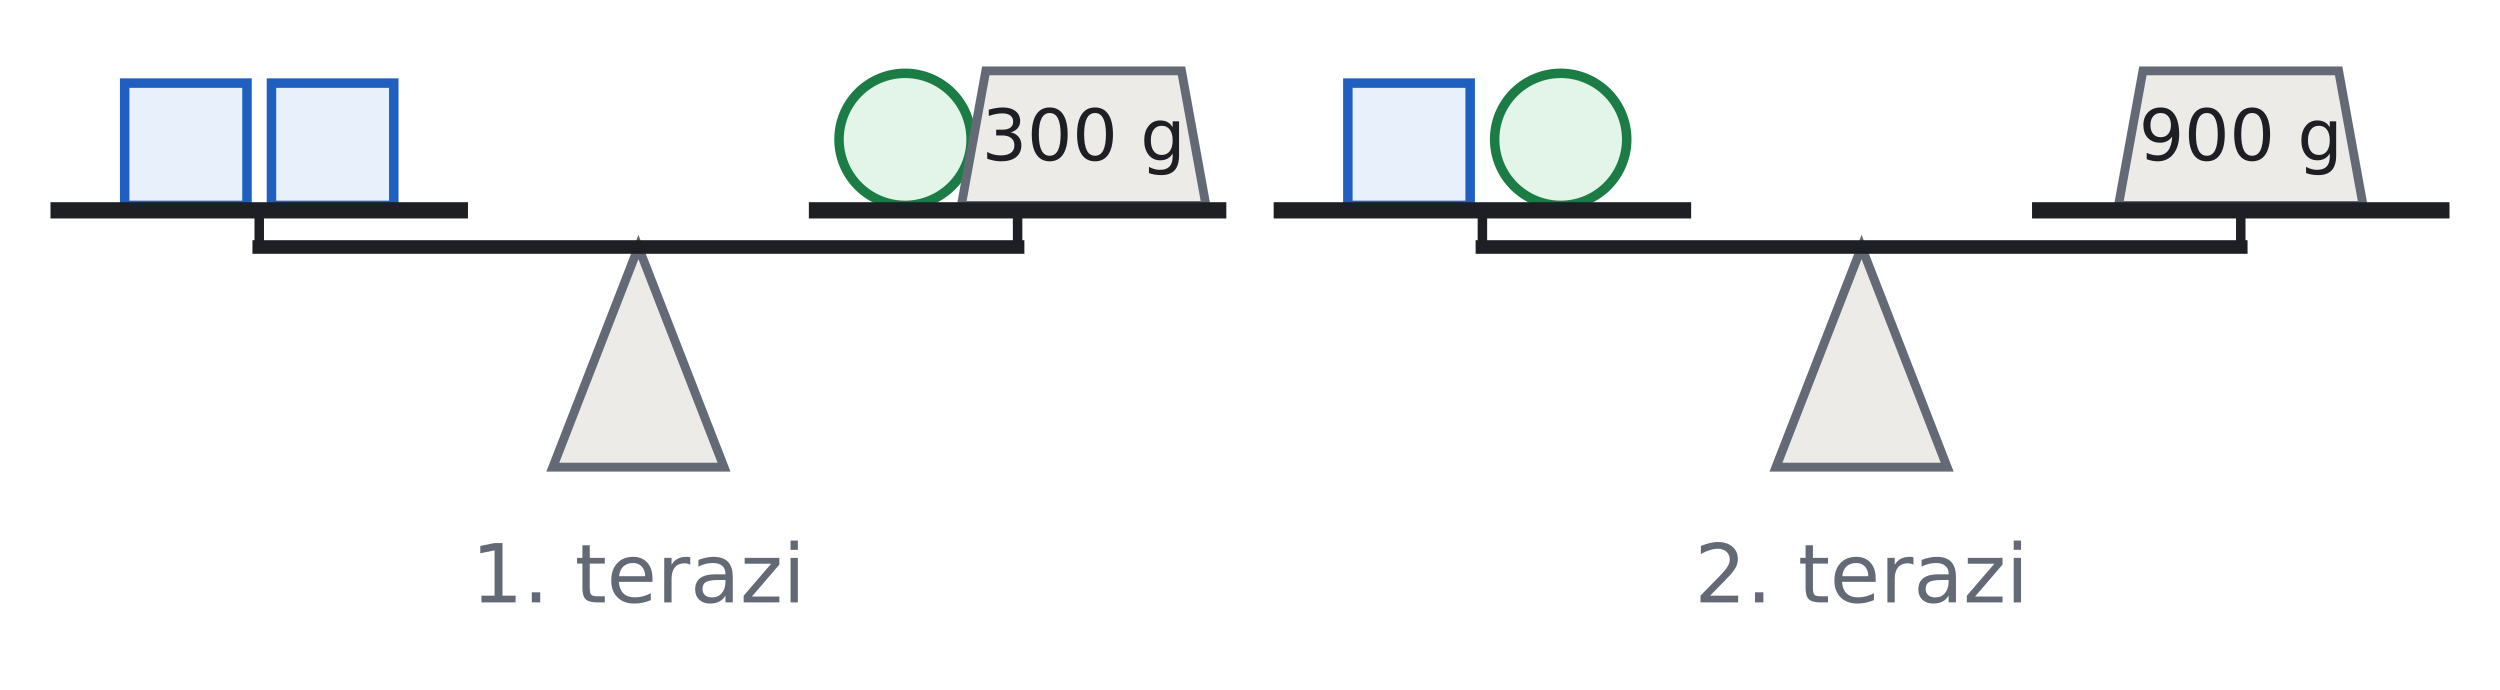
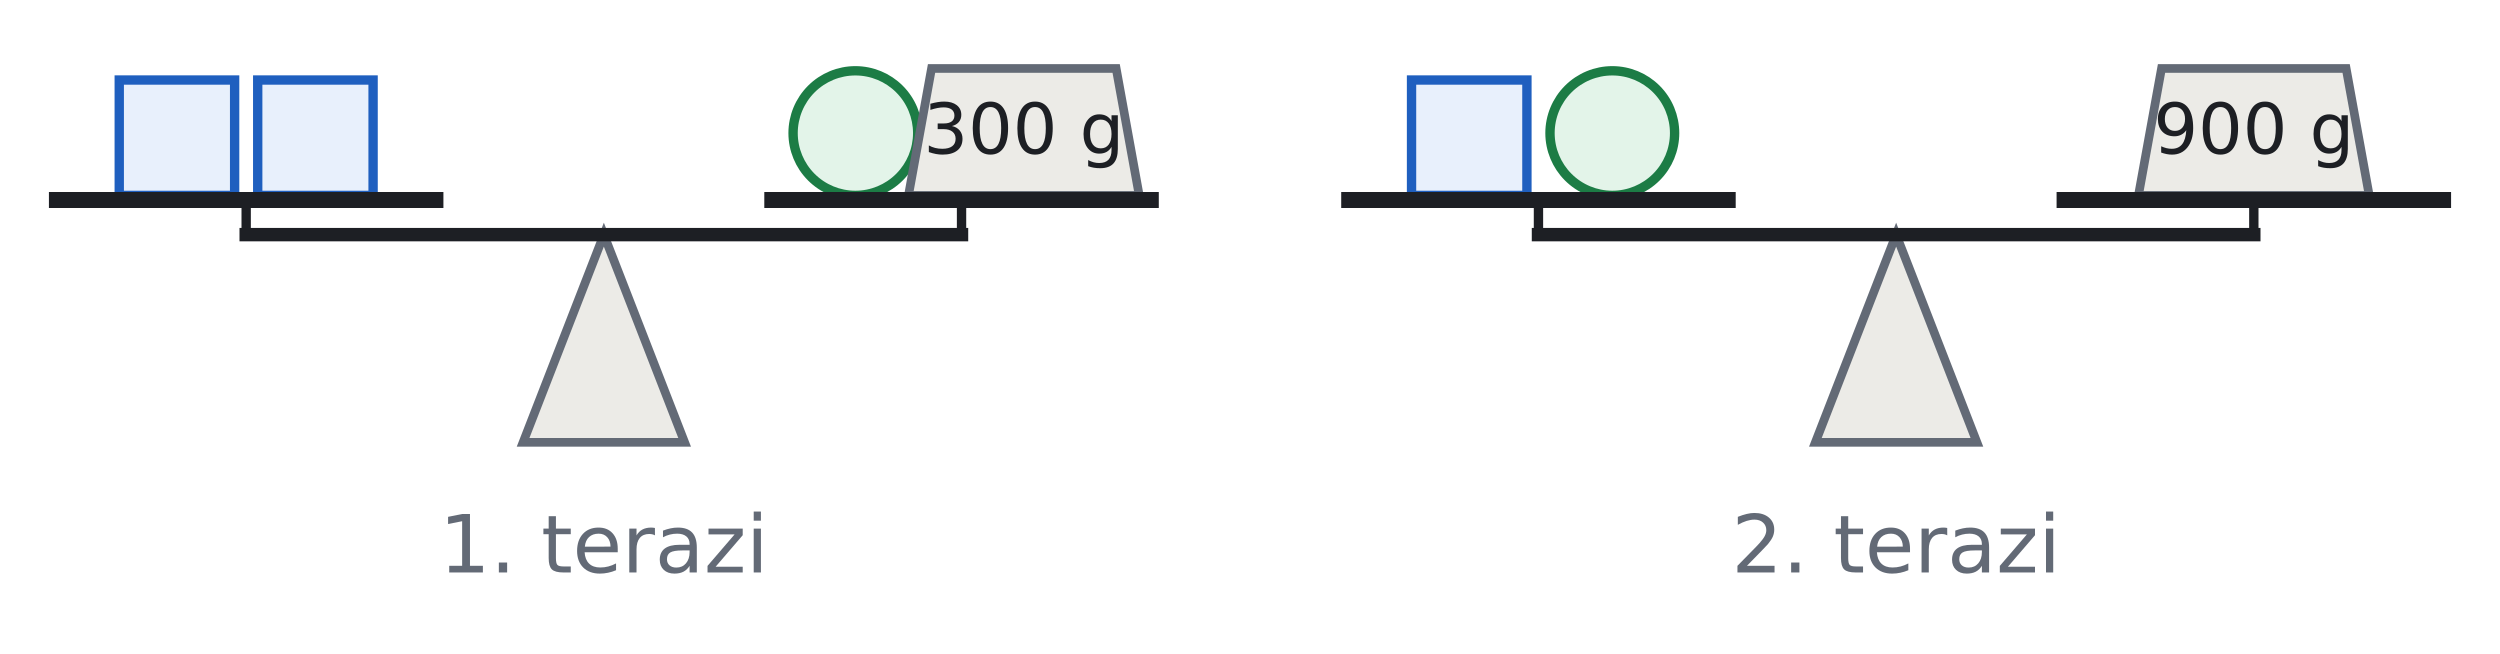
- <svg xmlns="http://www.w3.org/2000/svg" xmlns:xlink="http://www.w3.org/1999/xlink" width="368.64pt" height="101.702pt" viewBox="0 0 368.64 101.702" version="1.1">
+ <svg xmlns="http://www.w3.org/2000/svg" xmlns:xlink="http://www.w3.org/1999/xlink" width="374.22pt" height="97.877pt" viewBox="0 0 374.22 97.877" version="1.1">
  <defs>
    <style type="text/css">*{stroke-linejoin: round; stroke-linecap: butt}</style>
  </defs>
  <g id="figure_1">
    <g id="patch_1">
-       <path d="M 0 101.702  L 368.64 101.702  L 368.64 0  L 0 0  L 0 101.702  z " style="fill: none" />
+       <path d="M 0 97.877  L 374.22 97.877  L 374.22 -0  L 0 -0  L 0 97.877  z " style="fill: none" />
    </g>
    <g id="axes_1">
      <g id="patch_2">
-         <path d="M 81.513 68.887  L 106.764 68.887  L 94.138 36.422  z " clip-path="url(#p470eb01d3f)" style="fill: #ecebe7; stroke: #636a76; stroke-width: 1.3; stroke-linejoin: miter" />
+         <path d="M 78.3 66.21  L 102.48 66.21  L 90.39 35.121  z " clip-path="url(#p7fb19c937f)" style="fill: #ecebe7; stroke: #636a76; stroke-width: 1.3; stroke-linejoin: miter" />
      </g>
      <g id="patch_3">
-         <path d="M 18.385 30.289  L 36.422 30.289  L 36.422 12.253  L 18.385 12.253  z " clip-path="url(#p470eb01d3f)" style="fill: #e8f0fc; stroke: #1f5fbf; stroke-width: 1.4; stroke-linejoin: miter" />
+         <path d="M 17.85 29.249  L 35.121 29.249  L 35.121 11.978  L 17.85 11.978  z " clip-path="url(#p7fb19c937f)" style="fill: #e8f0fc; stroke: #1f5fbf; stroke-width: 1.4; stroke-linejoin: miter" />
      </g>
      <g id="patch_4">
-         <path d="M 40.029 30.289  L 58.065 30.289  L 58.065 12.253  L 40.029 12.253  z " clip-path="url(#p470eb01d3f)" style="fill: #e8f0fc; stroke: #1f5fbf; stroke-width: 1.4; stroke-linejoin: miter" />
+         <path d="M 38.576 29.249  L 55.847 29.249  L 55.847 11.978  L 38.576 11.978  z " clip-path="url(#p7fb19c937f)" style="fill: #e8f0fc; stroke: #1f5fbf; stroke-width: 1.4; stroke-linejoin: miter" />
      </g>
      <g id="patch_5">
-         <path d="M 133.457 30.289  C 136.04 30.289 138.518 29.263 140.344 27.437  C 142.171 25.61 143.197 23.133 143.197 20.55  C 143.197 17.967 142.171 15.489 140.344 13.663  C 138.518 11.836 136.04 10.81 133.457 10.81  C 130.874 10.81 128.397 11.836 126.57 13.663  C 124.744 15.489 123.718 17.967 123.718 20.55  C 123.718 23.133 124.744 25.61 126.57 27.437  C 128.397 29.263 130.874 30.289 133.457 30.289  z " clip-path="url(#p470eb01d3f)" style="fill: #e3f4e9; stroke: #1c7c45; stroke-width: 1.4; stroke-linejoin: miter" />
+         <path d="M 128.042 29.249  C 130.515 29.249 132.888 28.266 134.637 26.517  C 136.386 24.768 137.368 22.396 137.368 19.923  C 137.368 17.449 136.386 15.077 134.637 13.328  C 132.888 11.579 130.515 10.596 128.042 10.596  C 125.568 10.596 123.196 11.579 121.447 13.328  C 119.698 15.077 118.715 17.449 118.715 19.923  C 118.715 22.396 119.698 24.768 121.447 26.517  C 123.196 28.266 125.568 29.249 128.042 29.249  z " clip-path="url(#p7fb19c937f)" style="fill: #e3f4e9; stroke: #1c7c45; stroke-width: 1.4; stroke-linejoin: miter" />
      </g>
      <g id="patch_6">
-         <path d="M 141.754 30.289  L 177.827 30.289  L 174.22 10.449  L 145.361 10.449  z " clip-path="url(#p470eb01d3f)" style="fill: #ecebe7; stroke: #636a76; stroke-width: 1.3; stroke-linejoin: miter" />
+         <path d="M 135.987 29.249  L 170.529 29.249  L 167.075 10.251  L 139.441 10.251  z " clip-path="url(#p7fb19c937f)" style="fill: #ecebe7; stroke: #636a76; stroke-width: 1.3; stroke-linejoin: miter" />
      </g>
      <g id="patch_7">
-         <path d="M 261.876 68.887  L 287.127 68.887  L 274.502 36.422  z " clip-path="url(#p470eb01d3f)" style="fill: #ecebe7; stroke: #636a76; stroke-width: 1.3; stroke-linejoin: miter" />
+         <path d="M 271.74 66.21  L 295.92 66.21  L 283.83 35.121  z " clip-path="url(#p7fb19c937f)" style="fill: #ecebe7; stroke: #636a76; stroke-width: 1.3; stroke-linejoin: miter" />
      </g>
      <g id="patch_8">
-         <path d="M 198.749 30.289  L 216.785 30.289  L 216.785 12.253  L 198.749 12.253  z " clip-path="url(#p470eb01d3f)" style="fill: #e8f0fc; stroke: #1f5fbf; stroke-width: 1.4; stroke-linejoin: miter" />
+         <path d="M 211.29 29.249  L 228.561 29.249  L 228.561 11.978  L 211.29 11.978  z " clip-path="url(#p7fb19c937f)" style="fill: #e8f0fc; stroke: #1f5fbf; stroke-width: 1.4; stroke-linejoin: miter" />
      </g>
      <g id="patch_9">
-         <path d="M 230.132 30.289  C 232.715 30.289 235.193 29.263 237.019 27.437  C 238.846 25.61 239.872 23.133 239.872 20.55  C 239.872 17.967 238.846 15.489 237.019 13.663  C 235.193 11.836 232.715 10.81 230.132 10.81  C 227.549 10.81 225.072 11.836 223.245 13.663  C 221.419 15.489 220.393 17.967 220.393 20.55  C 220.393 23.133 221.419 25.61 223.245 27.437  C 225.072 29.263 227.549 30.289 230.132 30.289  z " clip-path="url(#p470eb01d3f)" style="fill: #e3f4e9; stroke: #1c7c45; stroke-width: 1.4; stroke-linejoin: miter" />
+         <path d="M 241.342 29.249  C 243.816 29.249 246.188 28.266 247.937 26.517  C 249.686 24.768 250.669 22.396 250.669 19.923  C 250.669 17.449 249.686 15.077 247.937 13.328  C 246.188 11.579 243.816 10.596 241.342 10.596  C 238.869 10.596 236.496 11.579 234.747 13.328  C 232.998 15.077 232.016 17.449 232.016 19.923  C 232.016 22.396 232.998 24.768 234.747 26.517  C 236.496 28.266 238.869 29.249 241.342 29.249  z " clip-path="url(#p7fb19c937f)" style="fill: #e3f4e9; stroke: #1c7c45; stroke-width: 1.4; stroke-linejoin: miter" />
      </g>
      <g id="patch_10">
-         <path d="M 312.378 30.289  L 348.451 30.289  L 344.844 10.449  L 315.985 10.449  z " clip-path="url(#p470eb01d3f)" style="fill: #ecebe7; stroke: #636a76; stroke-width: 1.3; stroke-linejoin: miter" />
+         <path d="M 320.1 29.249  L 354.643 29.249  L 351.189 10.251  L 323.554 10.251  z " clip-path="url(#p7fb19c937f)" style="fill: #ecebe7; stroke: #636a76; stroke-width: 1.3; stroke-linejoin: miter" />
      </g>
      <g id="line2d_1">
-         <path d="M 38.225 36.422  L 150.051 36.422  " clip-path="url(#p470eb01d3f)" style="fill: none; stroke: #1d1f24; stroke-width: 2; stroke-linecap: square" />
+         <path d="M 36.849 35.121  L 143.931 35.121  " clip-path="url(#p7fb19c937f)" style="fill: none; stroke: #1d1f24; stroke-width: 2; stroke-linecap: square" />
      </g>
      <g id="line2d_2">
-         <path d="M 38.225 36.422  L 38.225 31.011  " clip-path="url(#p470eb01d3f)" style="fill: none; stroke: #1d1f24; stroke-width: 1.4; stroke-linecap: square" />
+         <path d="M 36.849 35.121  L 36.849 29.94  " clip-path="url(#p7fb19c937f)" style="fill: none; stroke: #1d1f24; stroke-width: 1.4; stroke-linecap: square" />
      </g>
      <g id="line2d_3">
-         <path d="M 8.646 31.011  L 67.805 31.011  " clip-path="url(#p470eb01d3f)" style="fill: none; stroke: #1d1f24; stroke-width: 2.4; stroke-linecap: square" />
+         <path d="M 8.523 29.94  L 65.174 29.94  " clip-path="url(#p7fb19c937f)" style="fill: none; stroke: #1d1f24; stroke-width: 2.4; stroke-linecap: square" />
      </g>
      <g id="line2d_4">
-         <path d="M 150.051 36.422  L 150.051 31.011  " clip-path="url(#p470eb01d3f)" style="fill: none; stroke: #1d1f24; stroke-width: 1.4; stroke-linecap: square" />
+         <path d="M 143.931 35.121  L 143.931 29.94  " clip-path="url(#p7fb19c937f)" style="fill: none; stroke: #1d1f24; stroke-width: 1.4; stroke-linecap: square" />
      </g>
      <g id="line2d_5">
-         <path d="M 120.471 31.011  L 179.631 31.011  " clip-path="url(#p470eb01d3f)" style="fill: none; stroke: #1d1f24; stroke-width: 2.4; stroke-linecap: square" />
+         <path d="M 115.606 29.94  L 172.257 29.94  " clip-path="url(#p7fb19c937f)" style="fill: none; stroke: #1d1f24; stroke-width: 2.4; stroke-linecap: square" />
      </g>
      <g id="line2d_6">
-         <path d="M 218.589 36.422  L 330.415 36.422  " clip-path="url(#p470eb01d3f)" style="fill: none; stroke: #1d1f24; stroke-width: 2; stroke-linecap: square" />
+         <path d="M 230.289 35.121  L 337.371 35.121  " clip-path="url(#p7fb19c937f)" style="fill: none; stroke: #1d1f24; stroke-width: 2; stroke-linecap: square" />
      </g>
      <g id="line2d_7">
-         <path d="M 218.589 36.422  L 218.589 31.011  " clip-path="url(#p470eb01d3f)" style="fill: none; stroke: #1d1f24; stroke-width: 1.4; stroke-linecap: square" />
+         <path d="M 230.289 35.121  L 230.289 29.94  " clip-path="url(#p7fb19c937f)" style="fill: none; stroke: #1d1f24; stroke-width: 1.4; stroke-linecap: square" />
      </g>
      <g id="line2d_8">
-         <path d="M 189.009 31.011  L 248.169 31.011  " clip-path="url(#p470eb01d3f)" style="fill: none; stroke: #1d1f24; stroke-width: 2.4; stroke-linecap: square" />
+         <path d="M 201.963 29.94  L 258.614 29.94  " clip-path="url(#p7fb19c937f)" style="fill: none; stroke: #1d1f24; stroke-width: 2.4; stroke-linecap: square" />
      </g>
      <g id="line2d_9">
-         <path d="M 330.415 36.422  L 330.415 31.011  " clip-path="url(#p470eb01d3f)" style="fill: none; stroke: #1d1f24; stroke-width: 1.4; stroke-linecap: square" />
+         <path d="M 337.371 35.121  L 337.371 29.94  " clip-path="url(#p7fb19c937f)" style="fill: none; stroke: #1d1f24; stroke-width: 1.4; stroke-linecap: square" />
      </g>
      <g id="line2d_10">
-         <path d="M 300.835 31.011  L 359.994 31.011  " clip-path="url(#p470eb01d3f)" style="fill: none; stroke: #1d1f24; stroke-width: 2.4; stroke-linecap: square" />
+         <path d="M 309.046 29.94  L 365.697 29.94  " clip-path="url(#p7fb19c937f)" style="fill: none; stroke: #1d1f24; stroke-width: 2.4; stroke-linecap: square" />
      </g>
      <g id="text_1">
-         <g style="fill: #636a76" transform="translate(69.50349 88.82722) scale(0.12 -0.12)">
+         <g style="fill: #636a76" transform="translate(65.75531 85.69098) scale(0.12 -0.12)">
          <defs>
            <path id="DejaVuSans-14" d="M 794 531  L 1825 531  L 1825 4091  L 703 3866  L 703 4441  L 1819 4666  L 2450 4666  L 2450 531  L 3481 531  L 3481 0  L 794 0  L 794 531  z " transform="scale(0.015625)" />
            <path id="DejaVuSans-11" d="M 684 794  L 1344 794  L 1344 0  L 684 0  L 684 794  z " transform="scale(0.015625)" />
            <path id="DejaVuSans-3" transform="scale(0.015625)" />
            <path id="DejaVuSans-57" d="M 1172 4494  L 1172 3500  L 2356 3500  L 2356 3053  L 1172 3053  L 1172 1153  Q 1172 725 1289 603  Q 1406 481 1766 481  L 2356 481  L 2356 0  L 1766 0  Q 1100 0 847 248  Q 594 497 594 1153  L 594 3053  L 172 3053  L 172 3500  L 594 3500  L 594 4494  L 1172 4494  z " transform="scale(0.015625)" />
            <path id="DejaVuSans-48" d="M 3597 1894  L 3597 1613  L 953 1613  Q 991 1019 1311 708  Q 1631 397 2203 397  Q 2534 397 2845 478  Q 3156 559 3463 722  L 3463 178  Q 3153 47 2828 -22  Q 2503 -91 2169 -91  Q 1331 -91 842 396  Q 353 884 353 1716  Q 353 2575 817 3079  Q 1281 3584 2069 3584  Q 2775 3584 3186 3129  Q 3597 2675 3597 1894  z M 3022 2063  Q 3016 2534 2758 2815  Q 2500 3097 2075 3097  Q 1594 3097 1305 2825  Q 1016 2553 972 2059  L 3022 2063  z " transform="scale(0.015625)" />
            <path id="DejaVuSans-55" d="M 2631 2963  Q 2534 3019 2420 3045  Q 2306 3072 2169 3072  Q 1681 3072 1420 2755  Q 1159 2438 1159 1844  L 1159 0  L 581 0  L 581 3500  L 1159 3500  L 1159 2956  Q 1341 3275 1631 3429  Q 1922 3584 2338 3584  Q 2397 3584 2469 3576  Q 2541 3569 2628 3553  L 2631 2963  z " transform="scale(0.015625)" />
            <path id="DejaVuSans-44" d="M 2194 1759  Q 1497 1759 1228 1600  Q 959 1441 959 1056  Q 959 750 1161 570  Q 1363 391 1709 391  Q 2188 391 2477 730  Q 2766 1069 2766 1631  L 2766 1759  L 2194 1759  z M 3341 1997  L 3341 0  L 2766 0  L 2766 531  Q 2569 213 2275 61  Q 1981 -91 1556 -91  Q 1019 -91 701 211  Q 384 513 384 1019  Q 384 1609 779 1909  Q 1175 2209 1959 2209  L 2766 2209  L 2766 2266  Q 2766 2663 2505 2880  Q 2244 3097 1772 3097  Q 1472 3097 1187 3025  Q 903 2953 641 2809  L 641 3341  Q 956 3463 1253 3523  Q 1550 3584 1831 3584  Q 2591 3584 2966 3190  Q 3341 2797 3341 1997  z " transform="scale(0.015625)" />
            <path id="DejaVuSans-5d" d="M 353 3500  L 3084 3500  L 3084 2975  L 922 459  L 3084 459  L 3084 0  L 275 0  L 275 525  L 2438 3041  L 353 3041  L 353 3500  z " transform="scale(0.015625)" />
            <path id="DejaVuSans-4c" d="M 603 3500  L 1178 3500  L 1178 0  L 603 0  L 603 3500  z M 603 4863  L 1178 4863  L 1178 4134  L 603 4134  L 603 4863  z " transform="scale(0.015625)" />
          </defs>
          <use xlink:href="#DejaVuSans-14" />
          <use xlink:href="#DejaVuSans-11" transform="translate(63.625 0)" />
          <use xlink:href="#DejaVuSans-3" transform="translate(95.40625 0)" />
          <use xlink:href="#DejaVuSans-57" transform="translate(127.1875 0)" />
          <use xlink:href="#DejaVuSans-48" transform="translate(166.3906 0)" />
          <use xlink:href="#DejaVuSans-55" transform="translate(227.9219 0)" />
          <use xlink:href="#DejaVuSans-44" transform="translate(269.0312 0)" />
          <use xlink:href="#DejaVuSans-5d" transform="translate(330.3125 0)" />
          <use xlink:href="#DejaVuSans-4c" transform="translate(382.7969 0)" />
        </g>
      </g>
      <g id="text_2">
-         <g style="fill: #1d1f24" transform="translate(144.7682 23.63809) scale(0.105 -0.105)">
+         <g style="fill: #1d1f24" transform="translate(138.2356 22.99554) scale(0.105 -0.105)">
          <defs>
            <path id="DejaVuSans-16" d="M 2597 2516  Q 3050 2419 3304 2112  Q 3559 1806 3559 1356  Q 3559 666 3084 287  Q 2609 -91 1734 -91  Q 1441 -91 1130 -33  Q 819 25 488 141  L 488 750  Q 750 597 1062 519  Q 1375 441 1716 441  Q 2309 441 2620 675  Q 2931 909 2931 1356  Q 2931 1769 2642 2001  Q 2353 2234 1838 2234  L 1294 2234  L 1294 2753  L 1863 2753  Q 2328 2753 2575 2939  Q 2822 3125 2822 3475  Q 2822 3834 2567 4026  Q 2313 4219 1838 4219  Q 1578 4219 1281 4162  Q 984 4106 628 3988  L 628 4550  Q 988 4650 1302 4700  Q 1616 4750 1894 4750  Q 2613 4750 3031 4423  Q 3450 4097 3450 3541  Q 3450 3153 3228 2886  Q 3006 2619 2597 2516  z " transform="scale(0.015625)" />
            <path id="DejaVuSans-13" d="M 2034 4250  Q 1547 4250 1301 3770  Q 1056 3291 1056 2328  Q 1056 1369 1301 889  Q 1547 409 2034 409  Q 2525 409 2770 889  Q 3016 1369 3016 2328  Q 3016 3291 2770 3770  Q 2525 4250 2034 4250  z M 2034 4750  Q 2819 4750 3233 4129  Q 3647 3509 3647 2328  Q 3647 1150 3233 529  Q 2819 -91 2034 -91  Q 1250 -91 836 529  Q 422 1150 422 2328  Q 422 3509 836 4129  Q 1250 4750 2034 4750  z " transform="scale(0.015625)" />
            <path id="DejaVuSans-4a" d="M 2906 1791  Q 2906 2416 2648 2759  Q 2391 3103 1925 3103  Q 1463 3103 1205 2759  Q 947 2416 947 1791  Q 947 1169 1205 825  Q 1463 481 1925 481  Q 2391 481 2648 825  Q 2906 1169 2906 1791  z M 3481 434  Q 3481 -459 3084 -895  Q 2688 -1331 1869 -1331  Q 1566 -1331 1297 -1286  Q 1028 -1241 775 -1147  L 775 -588  Q 1028 -725 1275 -790  Q 1522 -856 1778 -856  Q 2344 -856 2625 -561  Q 2906 -266 2906 331  L 2906 616  Q 2728 306 2450 153  Q 2172 0 1784 0  Q 1141 0 747 490  Q 353 981 353 1791  Q 353 2603 747 3093  Q 1141 3584 1784 3584  Q 2172 3584 2450 3431  Q 2728 3278 2906 2969  L 2906 3500  L 3481 3500  L 3481 434  z " transform="scale(0.015625)" />
          </defs>
          <use xlink:href="#DejaVuSans-16" />
          <use xlink:href="#DejaVuSans-13" transform="translate(63.625 0)" />
          <use xlink:href="#DejaVuSans-13" transform="translate(127.25 0)" />
          <use xlink:href="#DejaVuSans-3" transform="translate(190.875 0)" />
          <use xlink:href="#DejaVuSans-4a" transform="translate(222.6562 0)" />
        </g>
      </g>
      <g id="text_3">
-         <g style="fill: #636a76" transform="translate(249.8671 88.82722) scale(0.12 -0.12)">
+         <g style="fill: #636a76" transform="translate(259.1953 85.69098) scale(0.12 -0.12)">
          <defs>
            <path id="DejaVuSans-15" d="M 1228 531  L 3431 531  L 3431 0  L 469 0  L 469 531  Q 828 903 1448 1529  Q 2069 2156 2228 2338  Q 2531 2678 2651 2914  Q 2772 3150 2772 3378  Q 2772 3750 2511 3984  Q 2250 4219 1831 4219  Q 1534 4219 1204 4116  Q 875 4013 500 3803  L 500 4441  Q 881 4594 1212 4672  Q 1544 4750 1819 4750  Q 2544 4750 2975 4387  Q 3406 4025 3406 3419  Q 3406 3131 3298 2873  Q 3191 2616 2906 2266  Q 2828 2175 2409 1742  Q 1991 1309 1228 531  z " transform="scale(0.015625)" />
          </defs>
          <use xlink:href="#DejaVuSans-15" />
          <use xlink:href="#DejaVuSans-11" transform="translate(63.625 0)" />
          <use xlink:href="#DejaVuSans-3" transform="translate(95.40625 0)" />
          <use xlink:href="#DejaVuSans-57" transform="translate(127.1875 0)" />
          <use xlink:href="#DejaVuSans-48" transform="translate(166.3906 0)" />
          <use xlink:href="#DejaVuSans-55" transform="translate(227.9219 0)" />
          <use xlink:href="#DejaVuSans-44" transform="translate(269.0312 0)" />
          <use xlink:href="#DejaVuSans-5d" transform="translate(330.3125 0)" />
          <use xlink:href="#DejaVuSans-4c" transform="translate(382.7969 0)" />
        </g>
      </g>
      <g id="text_4">
-         <g style="fill: #1d1f24" transform="translate(315.3922 23.63809) scale(0.105 -0.105)">
+         <g style="fill: #1d1f24" transform="translate(322.349 22.99554) scale(0.105 -0.105)">
          <defs>
            <path id="DejaVuSans-1c" d="M 703 97  L 703 672  Q 941 559 1184 500  Q 1428 441 1663 441  Q 2288 441 2617 861  Q 2947 1281 2994 2138  Q 2813 1869 2534 1725  Q 2256 1581 1919 1581  Q 1219 1581 811 2004  Q 403 2428 403 3163  Q 403 3881 828 4315  Q 1253 4750 1959 4750  Q 2769 4750 3195 4129  Q 3622 3509 3622 2328  Q 3622 1225 3098 567  Q 2575 -91 1691 -91  Q 1453 -91 1209 -44  Q 966 3 703 97  z M 1959 2075  Q 2384 2075 2632 2365  Q 2881 2656 2881 3163  Q 2881 3666 2632 3958  Q 2384 4250 1959 4250  Q 1534 4250 1286 3958  Q 1038 3666 1038 3163  Q 1038 2656 1286 2365  Q 1534 2075 1959 2075  z " transform="scale(0.015625)" />
          </defs>
          <use xlink:href="#DejaVuSans-1c" />
          <use xlink:href="#DejaVuSans-13" transform="translate(63.625 0)" />
          <use xlink:href="#DejaVuSans-13" transform="translate(127.25 0)" />
          <use xlink:href="#DejaVuSans-3" transform="translate(190.875 0)" />
          <use xlink:href="#DejaVuSans-4a" transform="translate(222.6562 0)" />
        </g>
      </g>
    </g>
  </g>
  <defs>
-     <clipPath id="p470eb01d3f">
-       <rect x="5.76" y="5.76" width="357.12" height="90.182" />
+     <clipPath id="p7fb19c937f">
+       <rect x="5.76" y="5.76" width="362.7" height="86.357" />
    </clipPath>
  </defs>
</svg>
